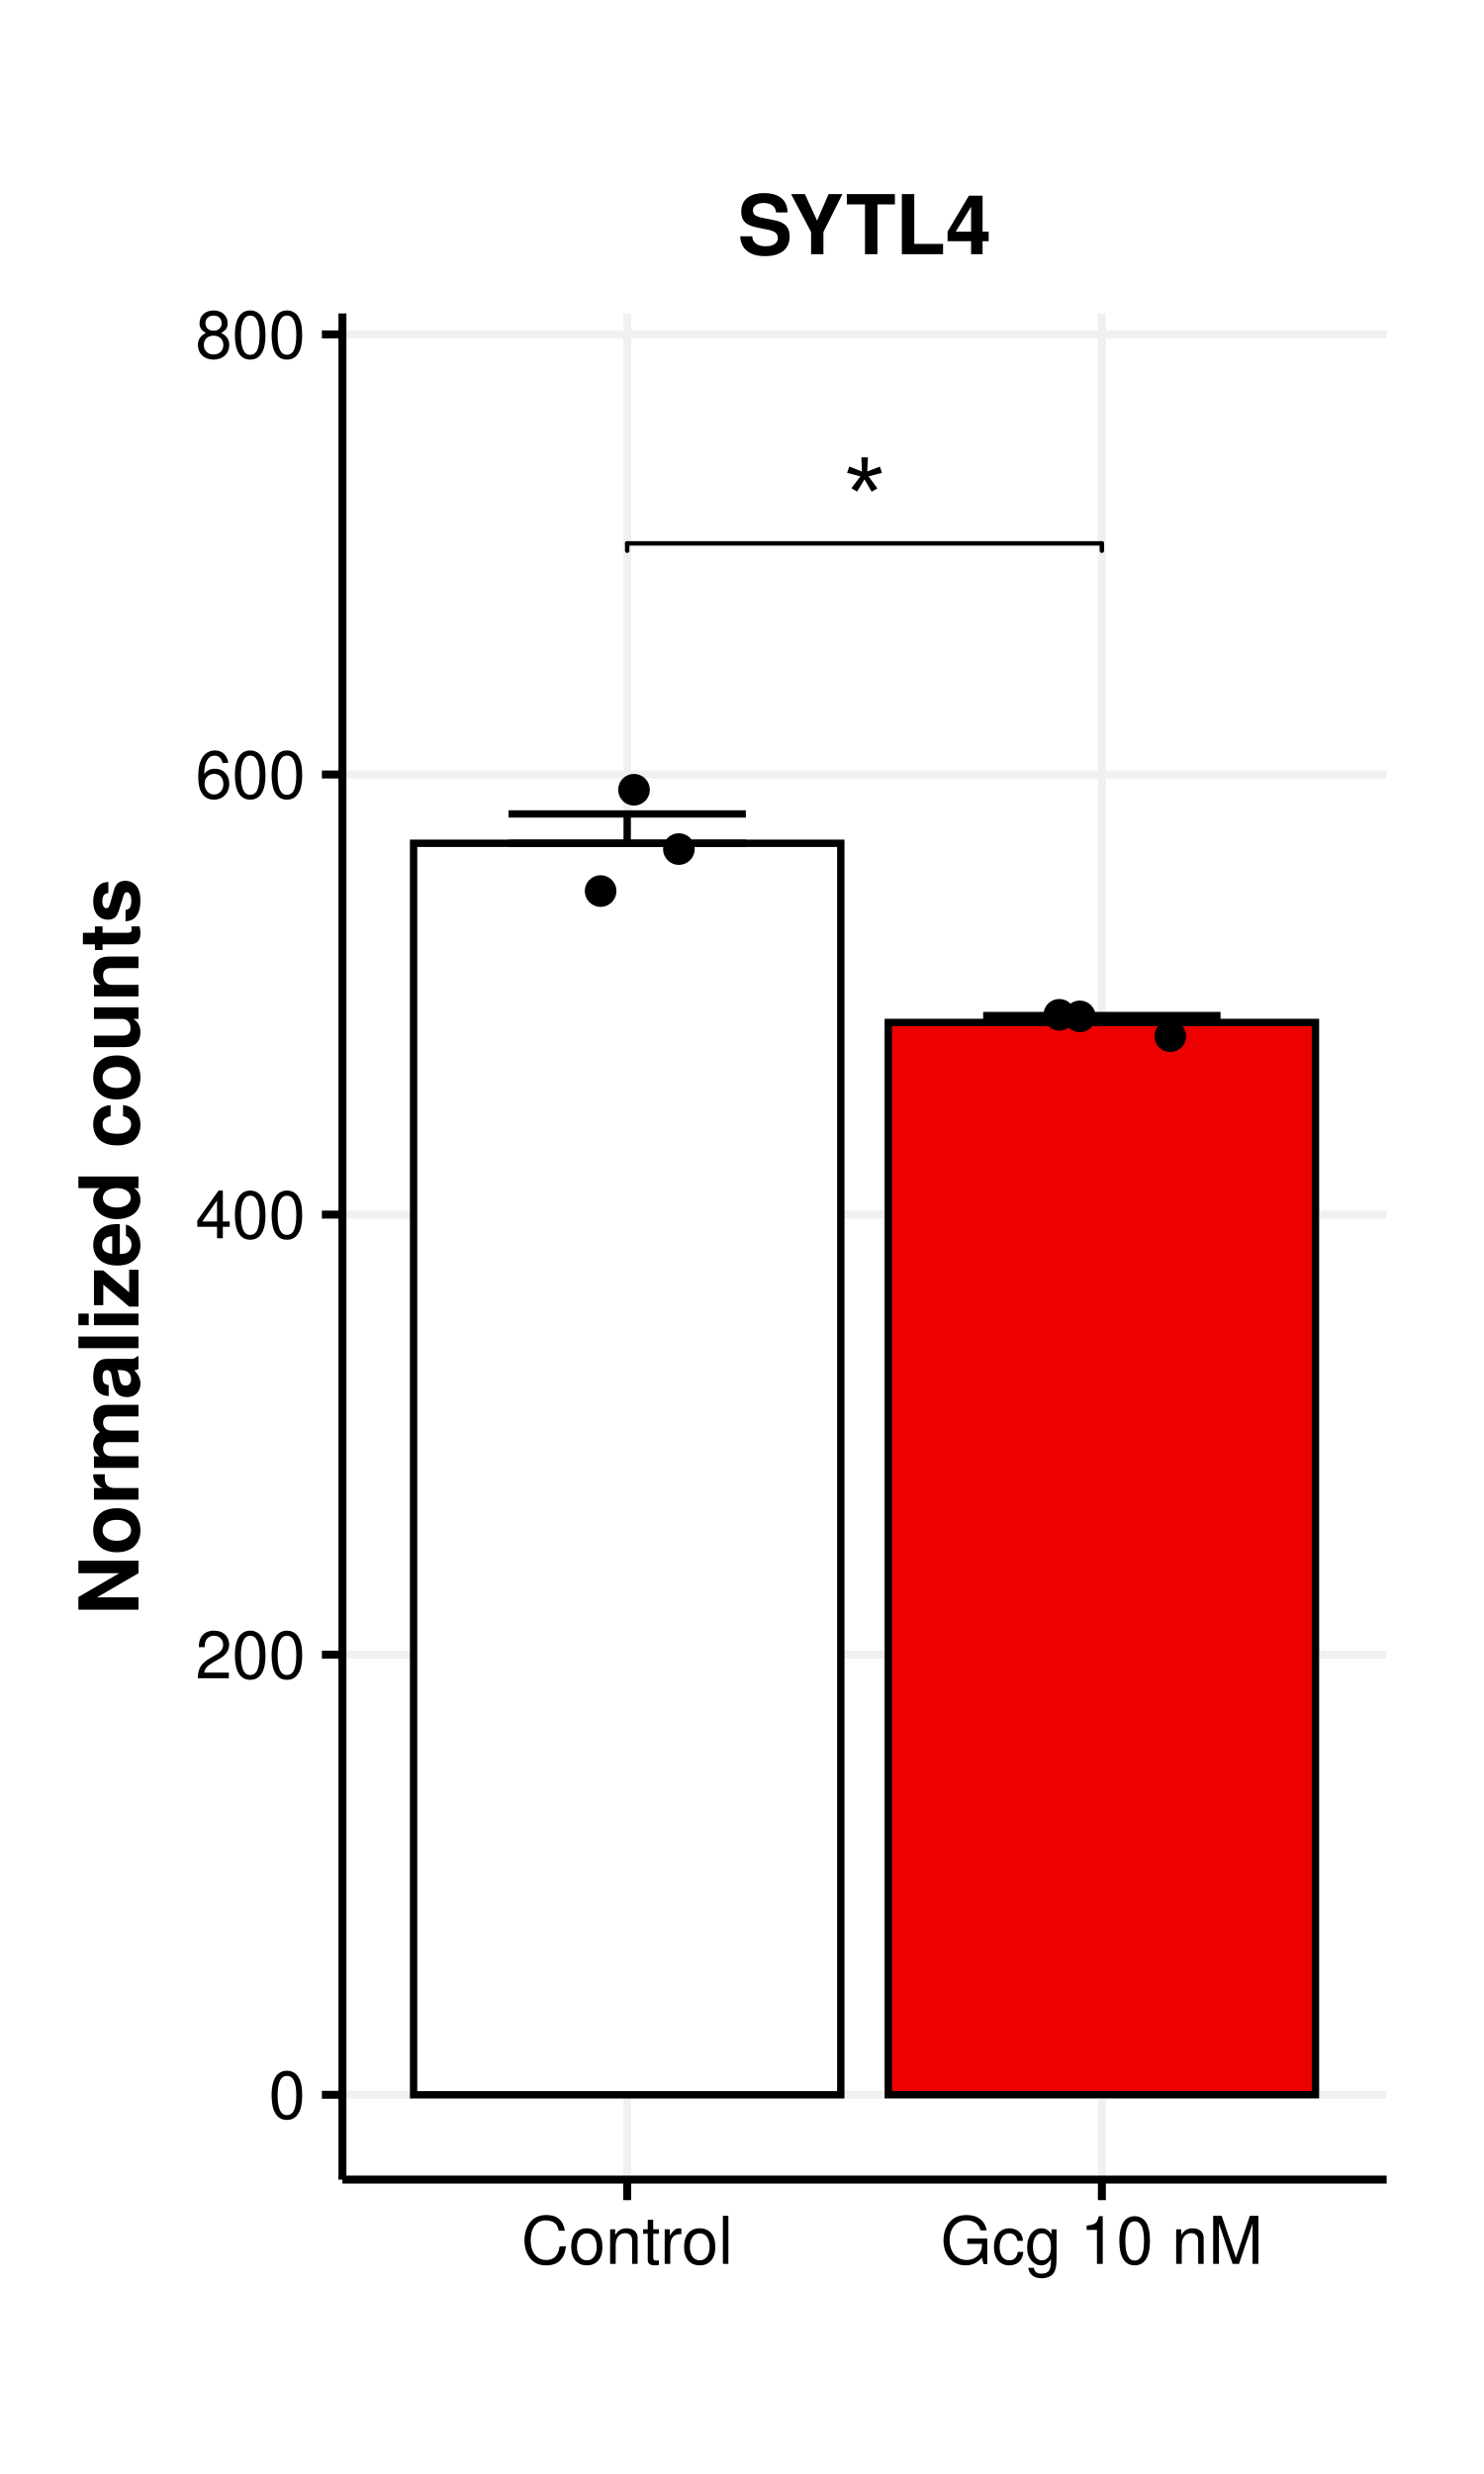
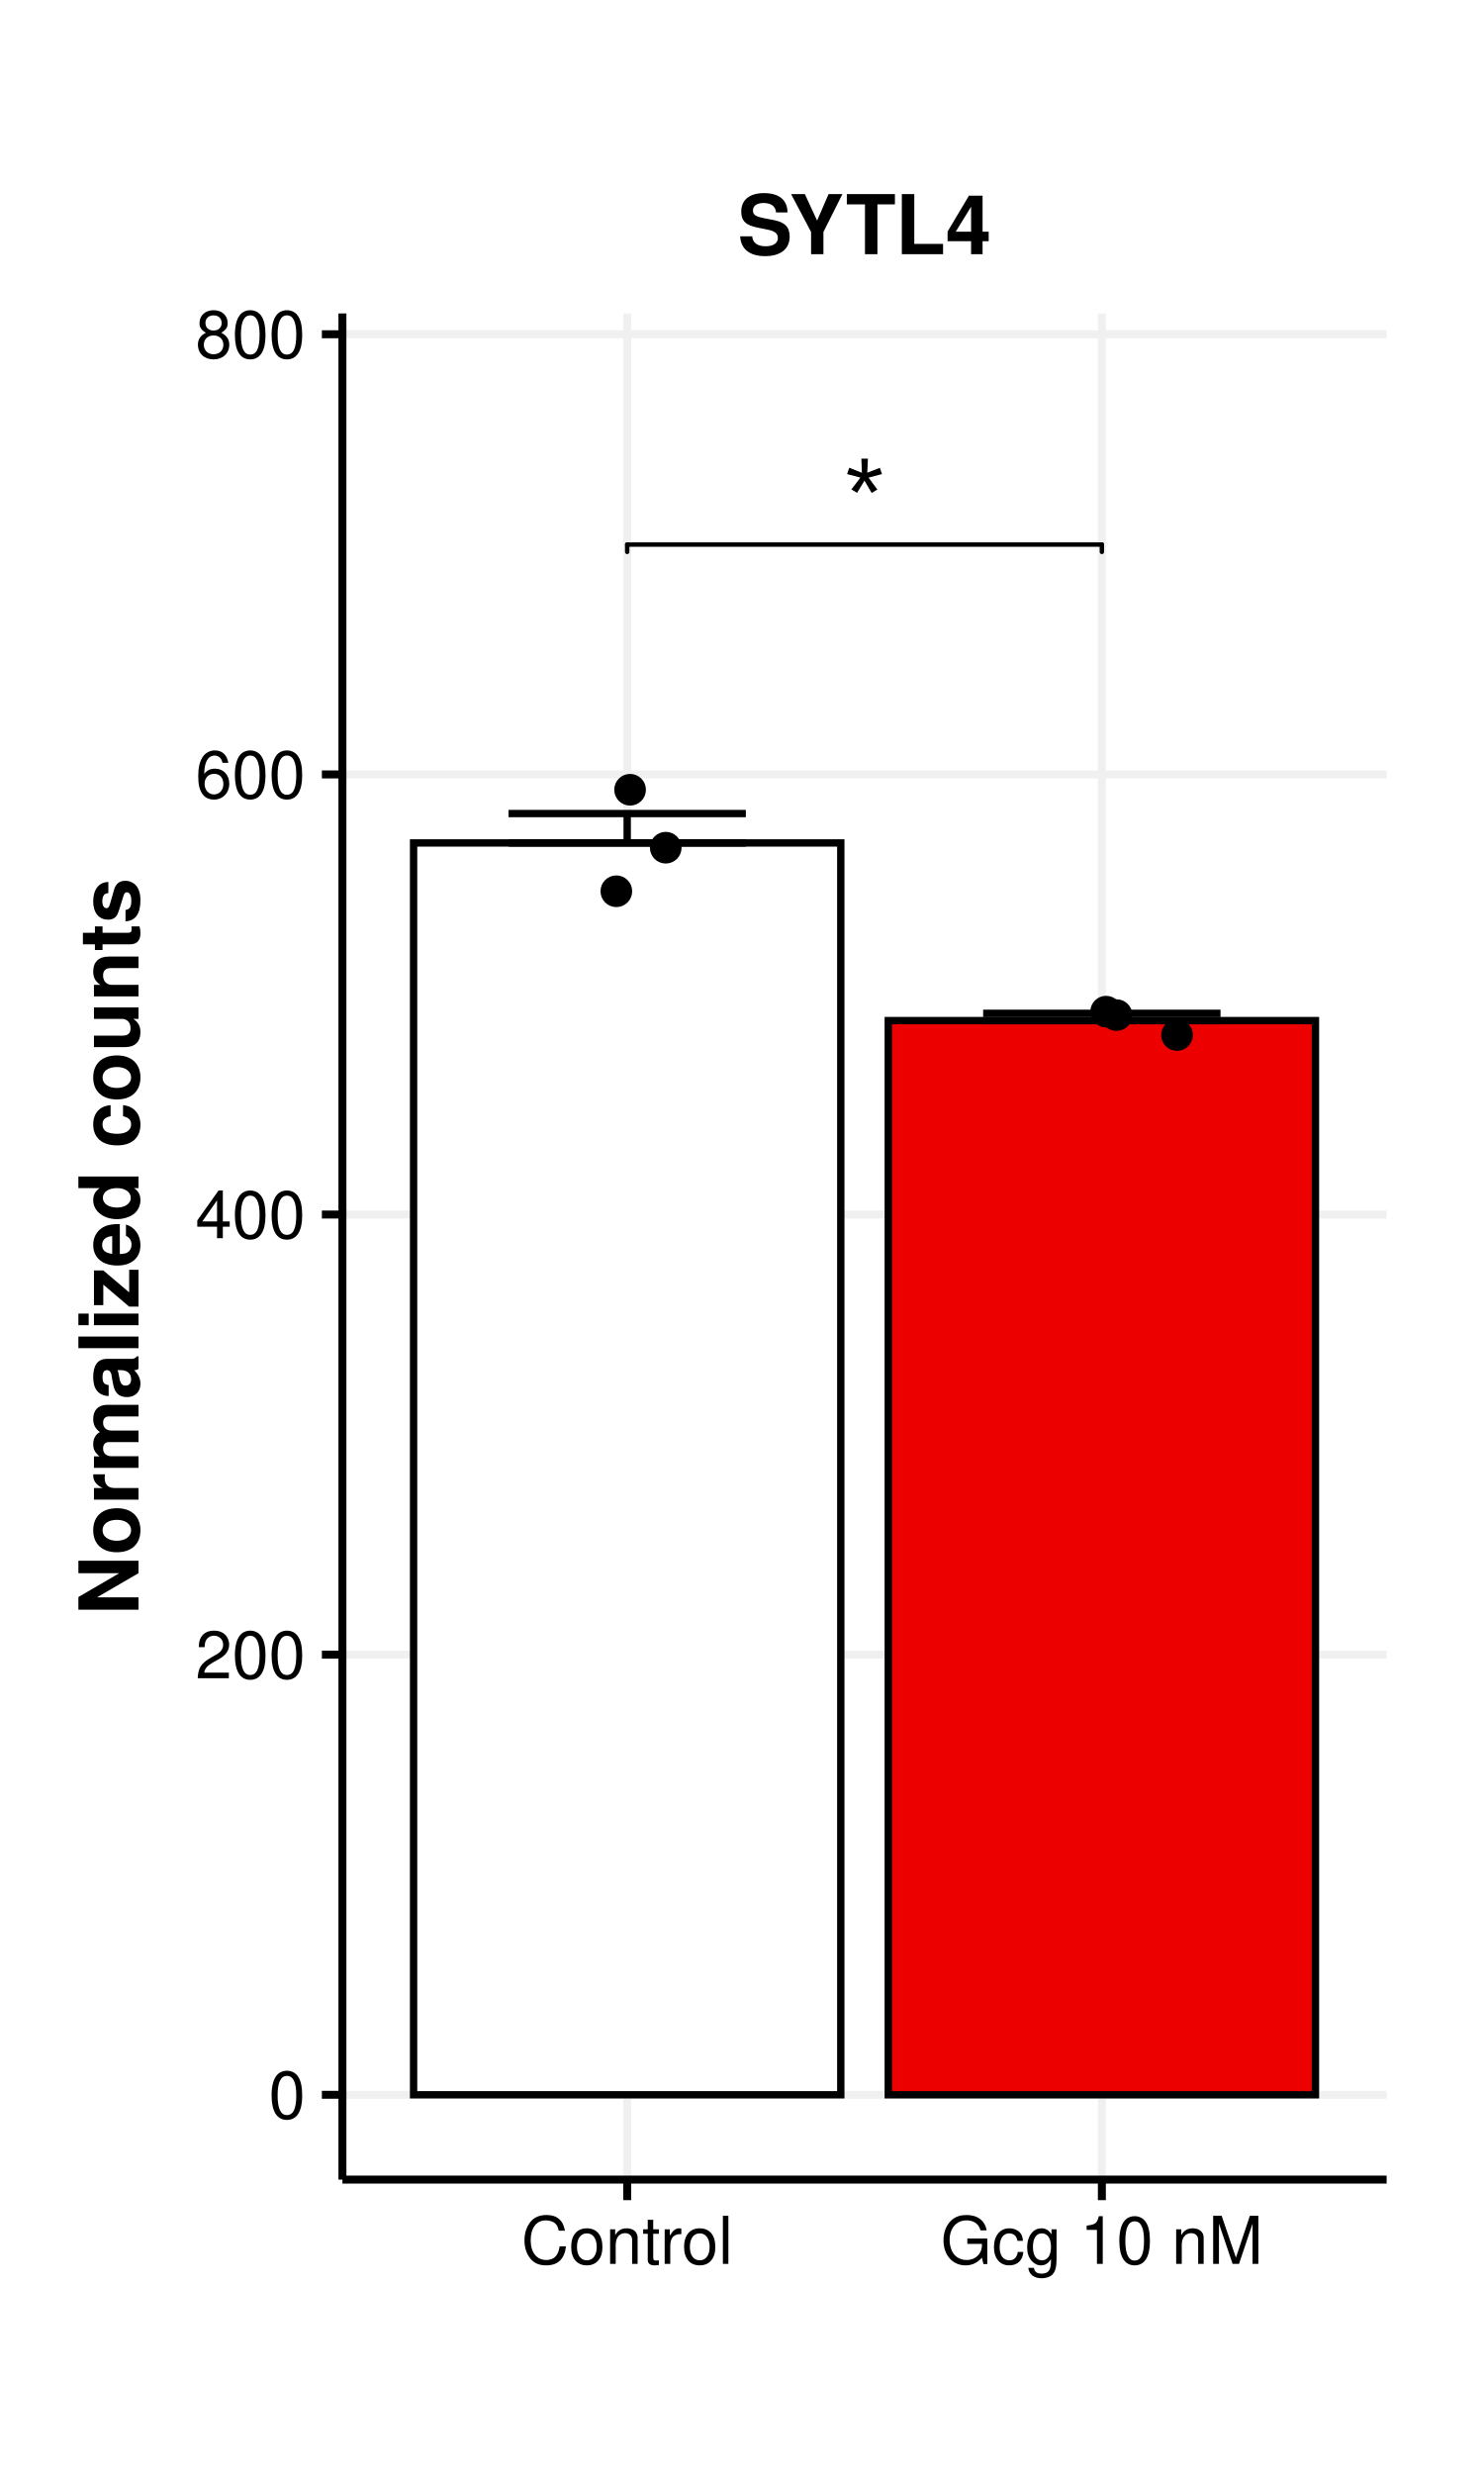
<svg xmlns="http://www.w3.org/2000/svg" class="svglite" width="216.00pt" height="360.00pt" viewBox="0 0 216.00 360.00">
  <defs>
    <style type="text/css">
    .svglite line, .svglite polyline, .svglite polygon, .svglite path, .svglite rect, .svglite circle {
      fill: none;
      stroke: #000000;
      stroke-linecap: round;
      stroke-linejoin: round;
      stroke-miterlimit: 10.00;
    }
    .svglite text {
      white-space: pre;
    }
  </style>
  </defs>
  <rect width="100%" height="100%" style="stroke: none; fill: #FFFFFF;" />
  <defs>
    <clipPath id="cpMC4wMHwyMTYuMDB8MC4wMHwzNjAuMDA=">
      <rect x="0.00" y="0.00" width="216.00" height="360.00" />
    </clipPath>
  </defs>
  <g clip-path="url(#cpMC4wMHwyMTYuMDB8MC4wMHwzNjAuMDA=)">
    <rect x="0" y="0.00" width="216.00" height="360.00" style="stroke-width: 1.16; stroke: none; fill: #FFFFFF;" />
  </g>
  <defs>
    <clipPath id="cpNDkuODR8MjAxLjgzfDQ1LjYxfDMxNy4xNg==">
      <rect x="49.84" y="45.61" width="151.99" height="271.55" />
    </clipPath>
  </defs>
  <g clip-path="url(#cpNDkuODR8MjAxLjgzfDQ1LjYxfDMxNy4xNg==)">
    <rect x="49.84" y="45.61" width="151.99" height="271.55" style="stroke-width: 1.16; stroke: none; fill: #FFFFFF;" />
    <polyline points="49.84,304.82 201.83,304.82 " style="stroke-width: 1.16; stroke: #F0F0F0; stroke-linecap: butt;" />
-     <polyline points="49.84,240.78 201.83,240.78 " style="stroke-width: 1.16; stroke: #F0F0F0; stroke-linecap: butt;" />
-     <polyline points="49.84,176.74 201.83,176.74 " style="stroke-width: 1.16; stroke: #F0F0F0; stroke-linecap: butt;" />
-     <polyline points="49.84,112.70 201.83,112.70 " style="stroke-width: 1.16; stroke: #F0F0F0; stroke-linecap: butt;" />
-     <polyline points="49.84,48.66 201.83,48.66 " style="stroke-width: 1.16; stroke: #F0F0F0; stroke-linecap: butt;" />
+     <polyline points="49.84,240.77 201.83,240.77 " style="stroke-width: 1.16; stroke: #F0F0F0; stroke-linecap: butt;" />
+     <polyline points="49.84,176.73 201.83,176.73 " style="stroke-width: 1.16; stroke: #F0F0F0; stroke-linecap: butt;" />
+     <polyline points="49.84,112.69 201.83,112.69 " style="stroke-width: 1.16; stroke: #F0F0F0; stroke-linecap: butt;" />
+     <polyline points="49.84,48.64 201.83,48.64 " style="stroke-width: 1.16; stroke: #F0F0F0; stroke-linecap: butt;" />
    <polyline points="91.29,317.16 91.29,45.61 " style="stroke-width: 1.16; stroke: #F0F0F0; stroke-linecap: butt;" />
    <polyline points="160.38,317.16 160.38,45.61 " style="stroke-width: 1.16; stroke: #F0F0F0; stroke-linecap: butt;" />
-     <rect x="60.20" y="122.71" width="62.18" height="182.11" style="stroke-width: 1.07; stroke-linecap: butt; stroke-linejoin: miter; fill: #FFFFFF;" />
-     <rect x="129.29" y="148.78" width="62.18" height="156.03" style="stroke-width: 1.07; stroke-linecap: butt; stroke-linejoin: miter; fill: #ED0000;" />
-     <polyline points="74.02,118.44 108.56,118.44 " style="stroke-width: 1.07; stroke-linecap: butt;" />
-     <polyline points="91.29,118.44 91.29,122.71 " style="stroke-width: 1.07; stroke-linecap: butt;" />
-     <polyline points="74.02,122.71 108.56,122.71 " style="stroke-width: 1.07; stroke-linecap: butt;" />
-     <polyline points="143.10,147.78 177.65,147.78 " style="stroke-width: 1.07; stroke-linecap: butt;" />
-     <polyline points="160.38,147.78 160.38,148.78 " style="stroke-width: 1.07; stroke-linecap: butt;" />
-     <polyline points="143.10,148.78 177.65,148.78 " style="stroke-width: 1.07; stroke-linecap: butt;" />
-     <circle cx="154.18" cy="147.67" r="1.95" style="stroke-width: 0.71; fill: #000000;" />
-     <circle cx="157.17" cy="147.90" r="1.95" style="stroke-width: 0.71; fill: #000000;" />
-     <circle cx="170.34" cy="150.78" r="1.95" style="stroke-width: 0.71; fill: #000000;" />
-     <circle cx="92.28" cy="114.92" r="1.95" style="stroke-width: 0.71; fill: #000000;" />
-     <circle cx="98.81" cy="123.55" r="1.95" style="stroke-width: 0.71; fill: #000000;" />
-     <circle cx="87.42" cy="129.66" r="1.95" style="stroke-width: 0.71; fill: #000000;" />
-     <text x="125.83" y="76.35" text-anchor="middle" style="font-size: 14.23px; font-family: &quot;Arial&quot;;" textLength="5.54px" lengthAdjust="spacingAndGlyphs">*</text>
-     <line x1="91.29" y1="80.14" x2="91.29" y2="79.07" style="stroke-width: 0.64;" />
-     <line x1="91.29" y1="79.07" x2="160.38" y2="79.07" style="stroke-width: 0.64;" />
-     <line x1="160.38" y1="79.07" x2="160.38" y2="80.14" style="stroke-width: 0.64;" />
+     <rect x="60.20" y="122.66" width="62.18" height="182.16" style="stroke-width: 1.07; stroke-linecap: butt; stroke-linejoin: miter; fill: #FFFFFF;" />
+     <rect x="129.29" y="148.51" width="62.18" height="156.31" style="stroke-width: 1.07; stroke-linecap: butt; stroke-linejoin: miter; fill: #ED0000;" />
+     <polyline points="74.02,118.38 108.56,118.38 " style="stroke-width: 1.07; stroke-linecap: butt;" />
+     <polyline points="91.29,118.38 91.29,122.66 " style="stroke-width: 1.07; stroke-linecap: butt;" />
+     <polyline points="74.02,122.66 108.56,122.66 " style="stroke-width: 1.07; stroke-linecap: butt;" />
+     <polyline points="143.10,147.45 177.65,147.45 " style="stroke-width: 1.07; stroke-linecap: butt;" />
+     <polyline points="160.38,147.45 160.38,148.51 " style="stroke-width: 1.07; stroke-linecap: butt;" />
+     <polyline points="143.10,148.51 177.65,148.51 " style="stroke-width: 1.07; stroke-linecap: butt;" />
+     <circle cx="161.00" cy="147.21" r="1.95" style="stroke-width: 0.71; fill: #000000;" />
+     <circle cx="162.51" cy="147.71" r="1.95" style="stroke-width: 0.71; fill: #000000;" />
+     <circle cx="171.32" cy="150.61" r="1.95" style="stroke-width: 0.71; fill: #000000;" />
+     <circle cx="91.71" cy="114.92" r="1.95" style="stroke-width: 0.71; fill: #000000;" />
+     <circle cx="96.90" cy="123.35" r="1.95" style="stroke-width: 0.71; fill: #000000;" />
+     <circle cx="89.71" cy="129.69" r="1.95" style="stroke-width: 0.71; fill: #000000;" />
+     <text x="125.83" y="76.53" text-anchor="middle" style="font-size: 14.23px; font-family: &quot;Arial&quot;;" textLength="5.54px" lengthAdjust="spacingAndGlyphs">*</text>
+     <line x1="91.29" y1="80.31" x2="91.29" y2="79.24" style="stroke-width: 0.64;" />
+     <line x1="91.29" y1="79.24" x2="160.38" y2="79.24" style="stroke-width: 0.64;" />
+     <line x1="160.38" y1="79.24" x2="160.38" y2="80.31" style="stroke-width: 0.64;" />
    <rect x="49.84" y="45.61" width="151.99" height="271.55" style="stroke-width: 1.16; stroke: none;" />
  </g>
  <g clip-path="url(#cpMC4wMHwyMTYuMDB8MC4wMHwzNjAuMDA=)">
    <polyline points="49.84,317.16 49.84,45.61 " style="stroke-width: 1.16; stroke-linecap: butt;" />
    <text x="44.46" y="308.26" text-anchor="end" style="font-size: 9.60px; font-family: &quot;Helvetica&quot;;" textLength="5.34px" lengthAdjust="spacingAndGlyphs">0</text>
    <text x="44.46" y="244.22" text-anchor="end" style="font-size: 9.60px; font-family: &quot;Helvetica&quot;;" textLength="16.01px" lengthAdjust="spacingAndGlyphs">200</text>
-     <text x="44.46" y="180.18" text-anchor="end" style="font-size: 9.60px; font-family: &quot;Helvetica&quot;;" textLength="16.01px" lengthAdjust="spacingAndGlyphs">400</text>
-     <text x="44.46" y="116.14" text-anchor="end" style="font-size: 9.60px; font-family: &quot;Helvetica&quot;;" textLength="16.01px" lengthAdjust="spacingAndGlyphs">600</text>
-     <text x="44.46" y="52.11" text-anchor="end" style="font-size: 9.60px; font-family: &quot;Helvetica&quot;;" textLength="16.01px" lengthAdjust="spacingAndGlyphs">800</text>
+     <text x="44.46" y="180.17" text-anchor="end" style="font-size: 9.60px; font-family: &quot;Helvetica&quot;;" textLength="16.01px" lengthAdjust="spacingAndGlyphs">400</text>
+     <text x="44.46" y="116.13" text-anchor="end" style="font-size: 9.60px; font-family: &quot;Helvetica&quot;;" textLength="16.01px" lengthAdjust="spacingAndGlyphs">600</text>
+     <text x="44.46" y="52.08" text-anchor="end" style="font-size: 9.60px; font-family: &quot;Helvetica&quot;;" textLength="16.01px" lengthAdjust="spacingAndGlyphs">800</text>
    <polyline points="46.85,304.82 49.84,304.82 " style="stroke-width: 1.16; stroke-linecap: butt;" />
-     <polyline points="46.85,240.78 49.84,240.78 " style="stroke-width: 1.16; stroke-linecap: butt;" />
-     <polyline points="46.85,176.74 49.84,176.74 " style="stroke-width: 1.16; stroke-linecap: butt;" />
-     <polyline points="46.85,112.70 49.84,112.70 " style="stroke-width: 1.16; stroke-linecap: butt;" />
-     <polyline points="46.85,48.66 49.84,48.66 " style="stroke-width: 1.16; stroke-linecap: butt;" />
+     <polyline points="46.85,240.77 49.84,240.77 " style="stroke-width: 1.16; stroke-linecap: butt;" />
+     <polyline points="46.85,176.73 49.84,176.73 " style="stroke-width: 1.16; stroke-linecap: butt;" />
+     <polyline points="46.85,112.69 49.84,112.69 " style="stroke-width: 1.16; stroke-linecap: butt;" />
+     <polyline points="46.85,48.64 49.84,48.64 " style="stroke-width: 1.16; stroke-linecap: butt;" />
    <polyline points="49.84,317.16 201.83,317.16 " style="stroke-width: 1.16; stroke-linecap: butt;" />
    <polyline points="91.29,320.15 91.29,317.16 " style="stroke-width: 1.16; stroke-linecap: butt;" />
    <polyline points="160.38,320.15 160.38,317.16 " style="stroke-width: 1.16; stroke-linecap: butt;" />
    <text x="91.29" y="329.42" text-anchor="middle" style="font-size: 9.60px; font-family: &quot;Helvetica&quot;;" textLength="30.92px" lengthAdjust="spacingAndGlyphs">Control</text>
    <text x="160.38" y="329.42" text-anchor="middle" style="font-size: 9.60px; font-family: &quot;Helvetica&quot;;" textLength="46.92px" lengthAdjust="spacingAndGlyphs">Gcg 10 nM</text>
    <text transform="translate(20.16,181.39) rotate(-90)" text-anchor="middle" style="font-size: 12.00px; font-weight: bold; font-family: &quot;Helvetica&quot;;" textLength="107.35px" lengthAdjust="spacingAndGlyphs">Normalized counts</text>
    <text x="125.83" y="36.99" text-anchor="middle" style="font-size: 12.00px; font-weight: bold; font-family: &quot;Helvetica&quot;;" textLength="37.35px" lengthAdjust="spacingAndGlyphs">SYTL4</text>
  </g>
</svg>
